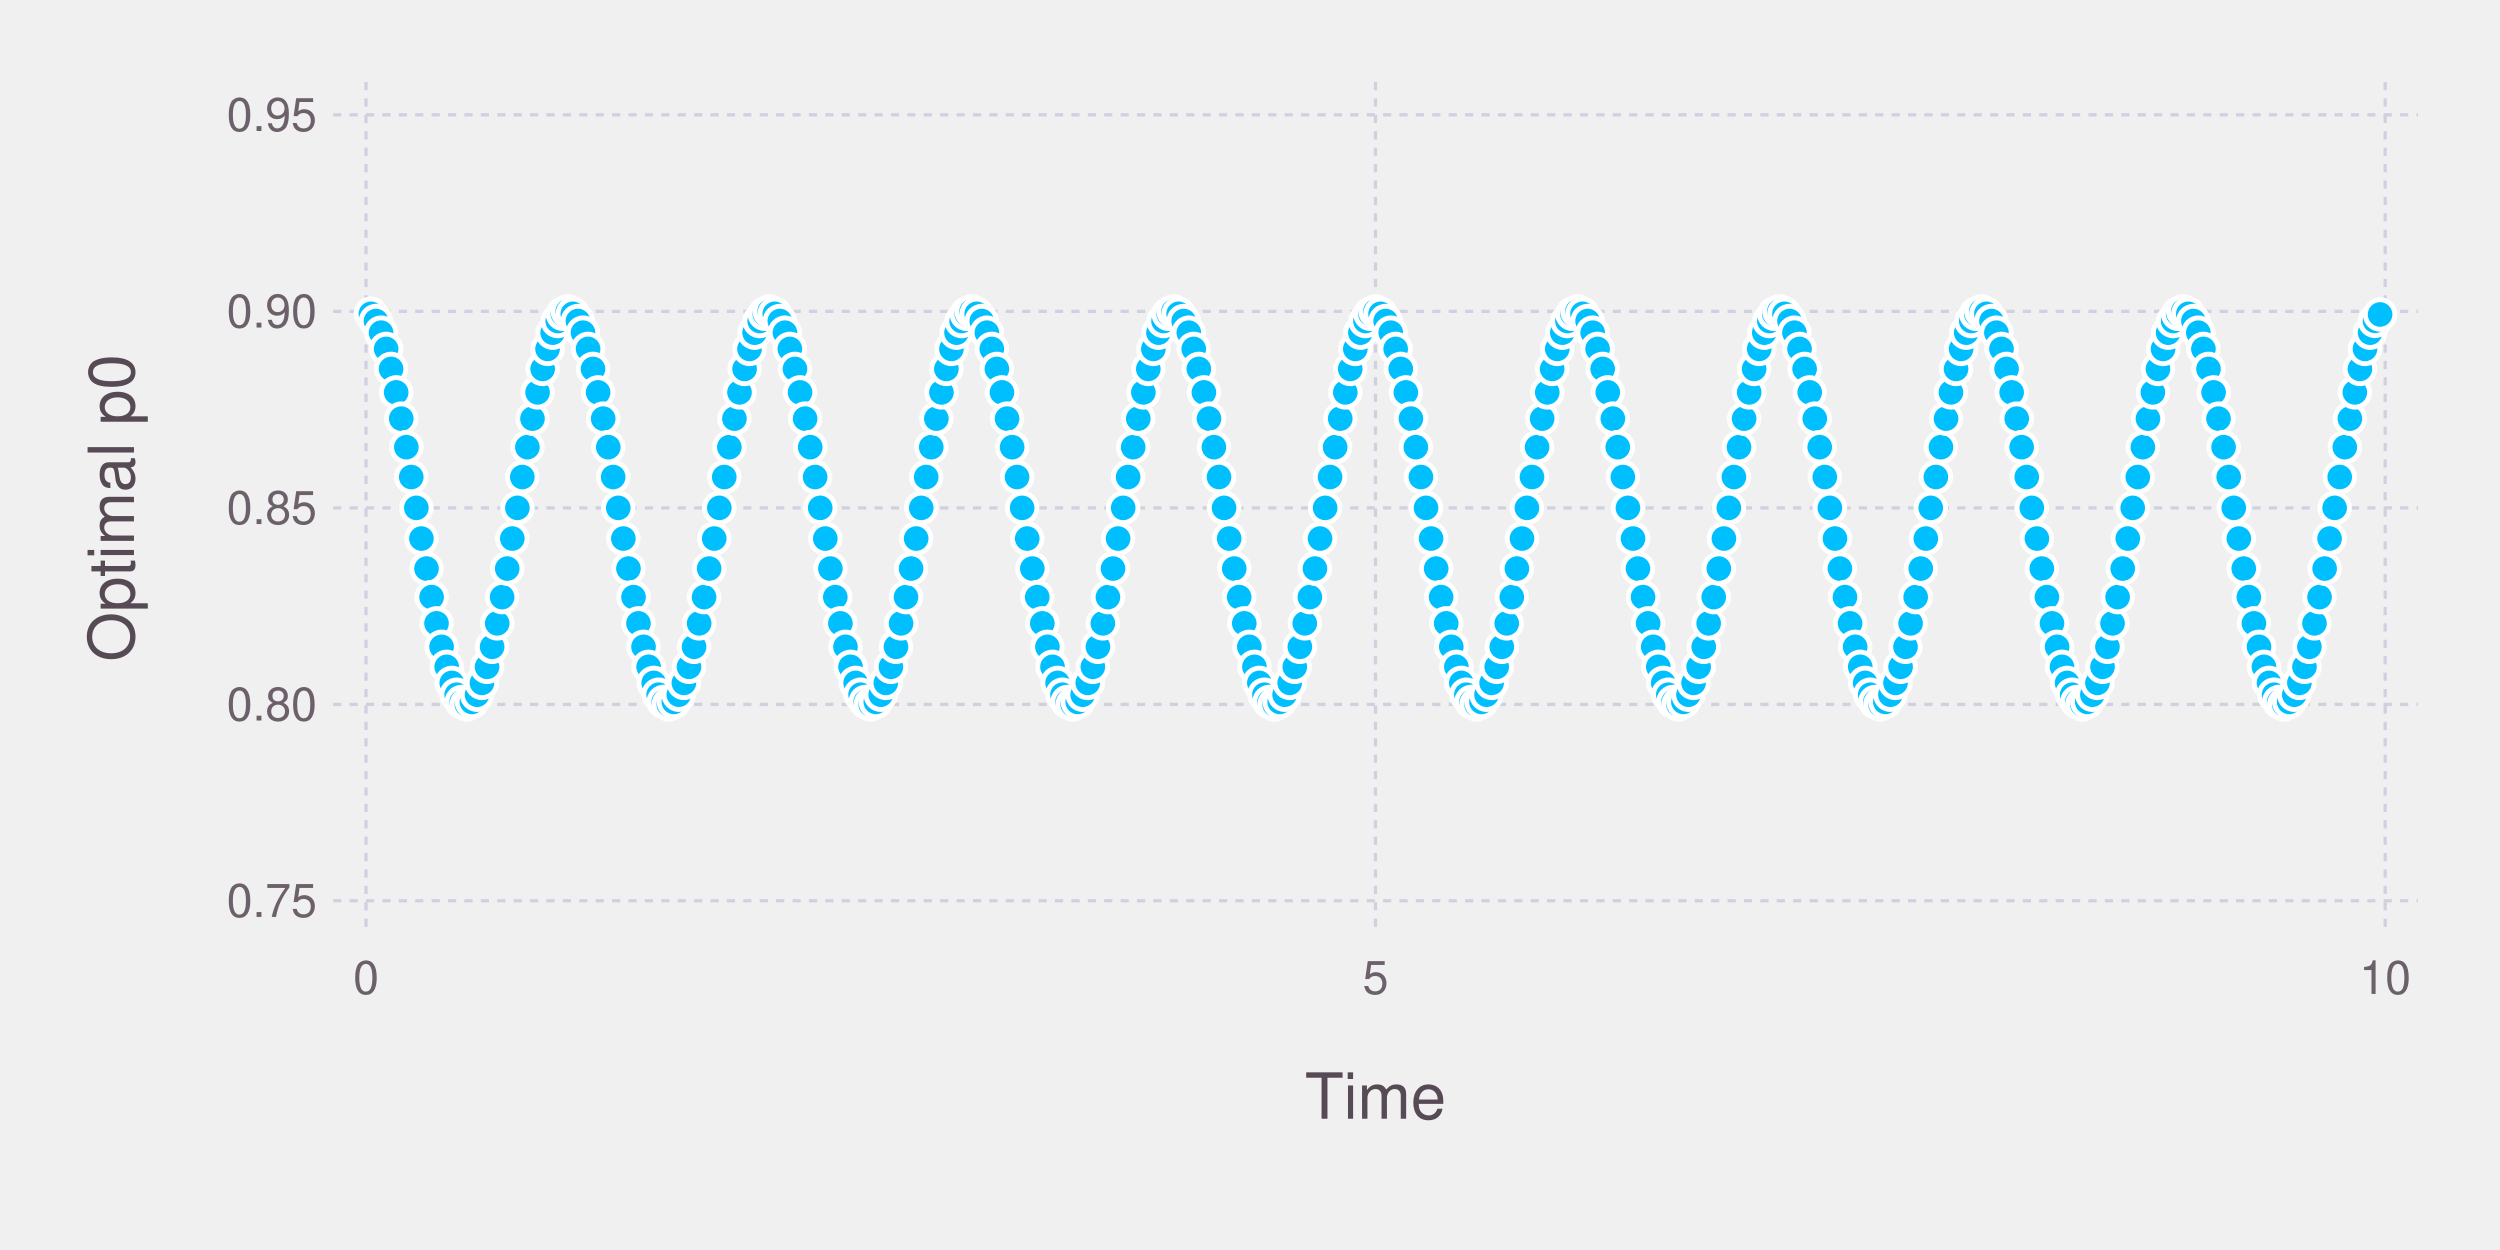
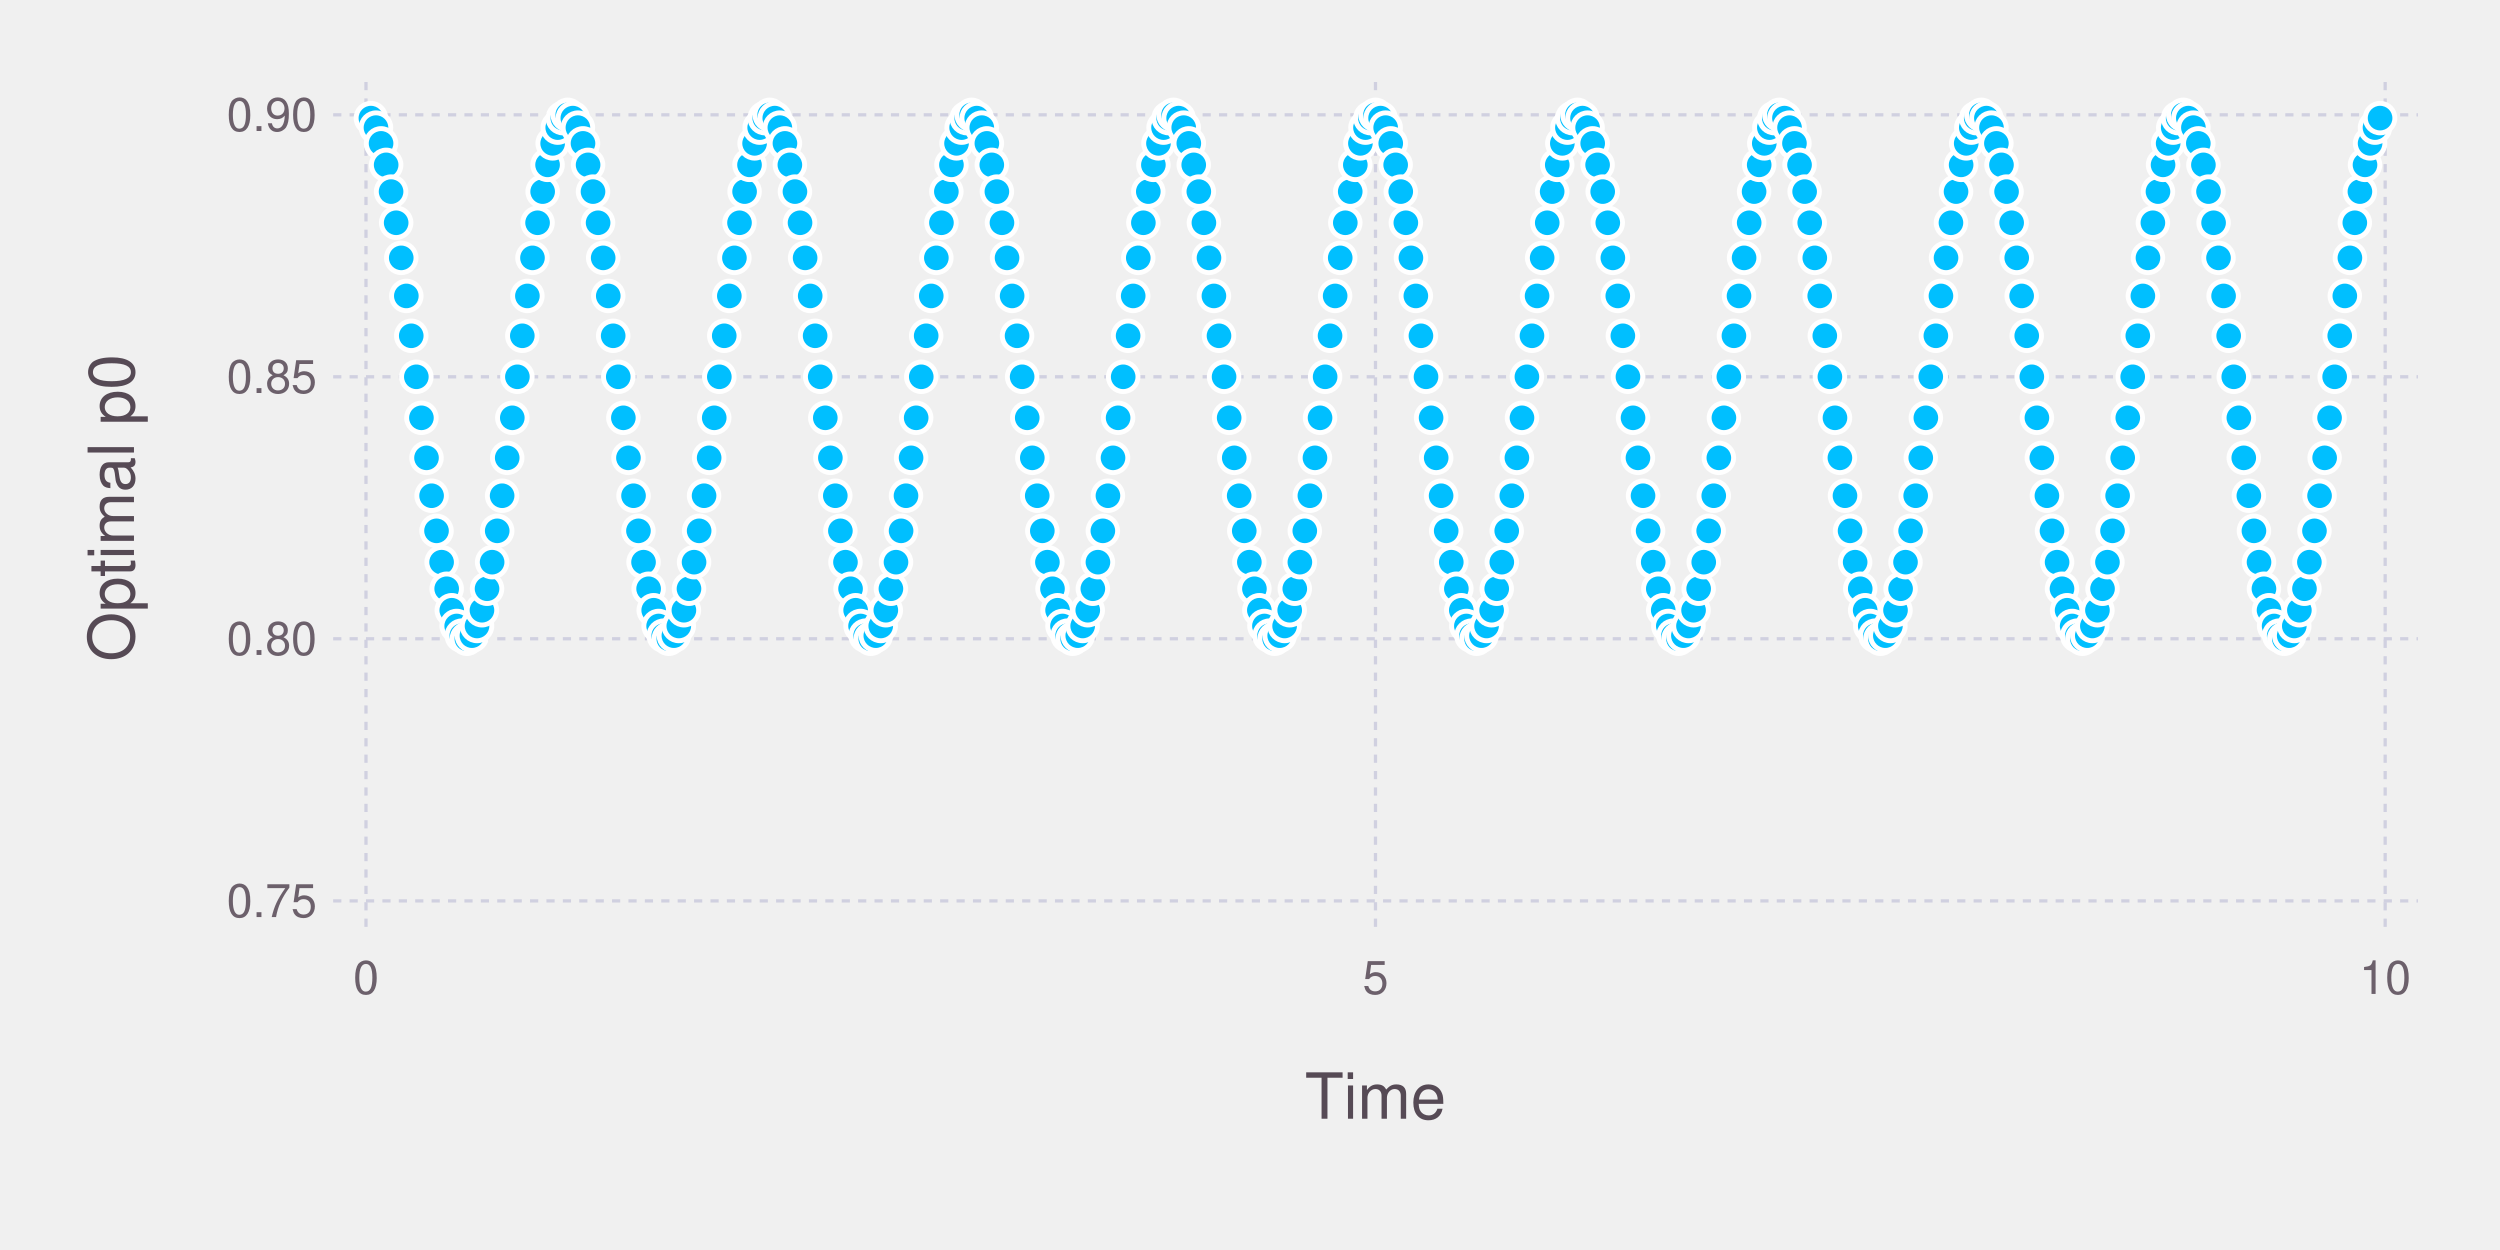
<svg xmlns="http://www.w3.org/2000/svg" version="1.2" width="152.4mm" height="76.2mm" viewBox="0 0 152.4 76.2" stroke="none" fill="#000000" stroke-width="0.3" font-size="3.88">
-   <g class="plotroot xscalable yscalable" id="fig-cbd9918df89c427db402fe709873d765-element-1">
-     <g font-size="3.88" font-family="'PT Sans','Helvetica Neue','Helvetica',sans-serif" fill="#564A55" stroke="none" id="fig-cbd9918df89c427db402fe709873d765-element-2">
+   <g class="plotroot xscalable yscalable" id="fig-edb47e97672e4fb095248782ef2b3beb-element-1">
+     <g font-size="3.88" font-family="'PT Sans','Helvetica Neue','Helvetica',sans-serif" fill="#564A55" stroke="none" id="fig-edb47e97672e4fb095248782ef2b3beb-element-2">
      <text x="83.85" y="68.2" text-anchor="middle">Time</text>
    </g>
-     <g class="guide xlabels" font-size="2.82" font-family="'PT Sans Caption','Helvetica Neue','Helvetica',sans-serif" fill="#6C606B" id="fig-cbd9918df89c427db402fe709873d765-element-3">
+     <g class="guide xlabels" font-size="2.82" font-family="'PT Sans Caption','Helvetica Neue','Helvetica',sans-serif" fill="#6C606B" id="fig-edb47e97672e4fb095248782ef2b3beb-element-3">
      <text x="22.31" y="60.59" text-anchor="middle">0</text>
      <text x="83.85" y="60.59" text-anchor="middle">5</text>
      <text x="145.4" y="60.59" text-anchor="middle">10</text>
    </g>
-     <g clip-path="url(#fig-cbd9918df89c427db402fe709873d765-element-5)" id="fig-cbd9918df89c427db402fe709873d765-element-4">
-       <g pointer-events="visible" opacity="1" fill="none" stroke="none" class="guide background" id="fig-cbd9918df89c427db402fe709873d765-element-6">
+     <g clip-path="url(#fig-edb47e97672e4fb095248782ef2b3beb-element-5)" id="fig-edb47e97672e4fb095248782ef2b3beb-element-4">
+       <g pointer-events="visible" opacity="1" fill="none" stroke="none" class="guide background" id="fig-edb47e97672e4fb095248782ef2b3beb-element-6">
        <rect x="20.31" y="5" width="127.09" height="51.91" />
      </g>
-       <g class="guide ygridlines xfixed" stroke-dasharray="0.5,0.5" stroke-width="0.2" stroke="#D0D0E0" id="fig-cbd9918df89c427db402fe709873d765-element-7">
-         <path fill="none" d="M20.31,54.91 L 147.4 54.91" />
-         <path fill="none" d="M20.31,42.94 L 147.4 42.94" />
-         <path fill="none" d="M20.31,30.96 L 147.4 30.96" />
-         <path fill="none" d="M20.31,18.98 L 147.4 18.98" />
+       <g class="guide ygridlines xfixed" stroke-dasharray="0.5,0.5" stroke-width="0.2" stroke="#D0D0E0" id="fig-edb47e97672e4fb095248782ef2b3beb-element-7">
+         <path fill="none" d="M20.31,54.92 L 147.4 54.92" />
+         <path fill="none" d="M20.31,38.94 L 147.4 38.94" />
+         <path fill="none" d="M20.31,22.97 L 147.4 22.97" />
        <path fill="none" d="M20.31,7 L 147.4 7" />
      </g>
-       <g class="guide xgridlines yfixed" stroke-dasharray="0.5,0.5" stroke-width="0.2" stroke="#D0D0E0" id="fig-cbd9918df89c427db402fe709873d765-element-8">
+       <g class="guide xgridlines yfixed" stroke-dasharray="0.5,0.5" stroke-width="0.2" stroke="#D0D0E0" id="fig-edb47e97672e4fb095248782ef2b3beb-element-8">
        <path fill="none" d="M22.31,5 L 22.31 56.91" />
        <path fill="none" d="M83.85,5 L 83.85 56.91" />
        <path fill="none" d="M145.4,5 L 145.4 56.91" />
      </g>
-       <g class="plotpanel" id="fig-cbd9918df89c427db402fe709873d765-element-9">
-         <g class="geometry" id="fig-cbd9918df89c427db402fe709873d765-element-10">
-           <g class="color_RGB{Float32}(0.0f0,0.74736935f0,1.0f0)" stroke="#FFFFFF" stroke-width="0.3" fill="#00BFFF" id="fig-cbd9918df89c427db402fe709873d765-element-11">
-             <circle cx="22.61" cy="19.13" r="0.9" />
-             <circle cx="22.92" cy="19.57" r="0.9" />
-             <circle cx="23.23" cy="20.28" r="0.9" />
-             <circle cx="23.54" cy="21.27" r="0.9" />
-             <circle cx="23.84" cy="22.49" r="0.9" />
-             <circle cx="24.15" cy="23.92" r="0.9" />
-             <circle cx="24.46" cy="25.52" r="0.9" />
-             <circle cx="24.77" cy="27.26" r="0.9" />
-             <circle cx="25.07" cy="29.08" r="0.9" />
-             <circle cx="25.38" cy="30.96" r="0.9" />
-             <circle cx="25.69" cy="32.83" r="0.9" />
-             <circle cx="26" cy="34.66" r="0.9" />
-             <circle cx="26.31" cy="36.4" r="0.9" />
-             <circle cx="26.61" cy="38" r="0.9" />
-             <circle cx="26.92" cy="39.43" r="0.9" />
-             <circle cx="27.23" cy="40.65" r="0.9" />
-             <circle cx="27.54" cy="41.63" r="0.9" />
-             <circle cx="27.84" cy="42.35" r="0.9" />
-             <circle cx="28.15" cy="42.79" r="0.9" />
-             <circle cx="28.46" cy="42.94" r="0.9" />
-             <circle cx="28.77" cy="42.79" r="0.9" />
-             <circle cx="29.08" cy="42.35" r="0.9" />
-             <circle cx="29.38" cy="41.63" r="0.9" />
-             <circle cx="29.69" cy="40.65" r="0.9" />
-             <circle cx="30" cy="39.43" r="0.9" />
-             <circle cx="30.31" cy="38" r="0.9" />
-             <circle cx="30.61" cy="36.4" r="0.9" />
-             <circle cx="30.92" cy="34.66" r="0.9" />
-             <circle cx="31.23" cy="32.83" r="0.9" />
-             <circle cx="31.54" cy="30.96" r="0.9" />
-             <circle cx="31.84" cy="29.08" r="0.9" />
-             <circle cx="32.15" cy="27.26" r="0.9" />
-             <circle cx="32.46" cy="25.52" r="0.9" />
-             <circle cx="32.77" cy="23.92" r="0.9" />
-             <circle cx="33.08" cy="22.49" r="0.9" />
-             <circle cx="33.38" cy="21.27" r="0.9" />
-             <circle cx="33.69" cy="20.28" r="0.9" />
-             <circle cx="34" cy="19.57" r="0.9" />
-             <circle cx="34.31" cy="19.13" r="0.9" />
-             <circle cx="34.61" cy="18.98" r="0.9" />
-             <circle cx="34.92" cy="19.13" r="0.9" />
-             <circle cx="35.23" cy="19.57" r="0.9" />
-             <circle cx="35.54" cy="20.28" r="0.9" />
-             <circle cx="35.85" cy="21.27" r="0.9" />
-             <circle cx="36.15" cy="22.49" r="0.9" />
-             <circle cx="36.46" cy="23.92" r="0.9" />
-             <circle cx="36.77" cy="25.52" r="0.9" />
-             <circle cx="37.08" cy="27.26" r="0.9" />
-             <circle cx="37.38" cy="29.08" r="0.9" />
-             <circle cx="37.69" cy="30.96" r="0.9" />
-             <circle cx="38" cy="32.83" r="0.9" />
-             <circle cx="38.31" cy="34.66" r="0.9" />
-             <circle cx="38.62" cy="36.4" r="0.9" />
-             <circle cx="38.92" cy="38" r="0.9" />
-             <circle cx="39.23" cy="39.43" r="0.9" />
-             <circle cx="39.54" cy="40.65" r="0.9" />
-             <circle cx="39.85" cy="41.63" r="0.9" />
-             <circle cx="40.15" cy="42.35" r="0.9" />
-             <circle cx="40.46" cy="42.79" r="0.9" />
-             <circle cx="40.77" cy="42.94" r="0.9" />
-             <circle cx="41.08" cy="42.79" r="0.9" />
-             <circle cx="41.38" cy="42.35" r="0.9" />
-             <circle cx="41.69" cy="41.63" r="0.9" />
-             <circle cx="42" cy="40.65" r="0.9" />
-             <circle cx="42.31" cy="39.43" r="0.9" />
-             <circle cx="42.62" cy="38" r="0.9" />
-             <circle cx="42.92" cy="36.4" r="0.9" />
-             <circle cx="43.23" cy="34.66" r="0.9" />
-             <circle cx="43.54" cy="32.83" r="0.9" />
-             <circle cx="43.85" cy="30.96" r="0.9" />
-             <circle cx="44.15" cy="29.08" r="0.9" />
-             <circle cx="44.46" cy="27.26" r="0.9" />
-             <circle cx="44.77" cy="25.52" r="0.9" />
-             <circle cx="45.08" cy="23.92" r="0.9" />
-             <circle cx="45.39" cy="22.49" r="0.9" />
-             <circle cx="45.69" cy="21.27" r="0.9" />
-             <circle cx="46" cy="20.28" r="0.9" />
-             <circle cx="46.31" cy="19.57" r="0.9" />
-             <circle cx="46.62" cy="19.13" r="0.9" />
-             <circle cx="46.92" cy="18.98" r="0.9" />
-             <circle cx="47.23" cy="19.13" r="0.9" />
-             <circle cx="47.54" cy="19.57" r="0.9" />
-             <circle cx="47.85" cy="20.28" r="0.9" />
-             <circle cx="48.15" cy="21.27" r="0.9" />
-             <circle cx="48.46" cy="22.49" r="0.9" />
-             <circle cx="48.77" cy="23.92" r="0.9" />
-             <circle cx="49.08" cy="25.52" r="0.9" />
-             <circle cx="49.39" cy="27.26" r="0.9" />
-             <circle cx="49.69" cy="29.08" r="0.9" />
-             <circle cx="50" cy="30.96" r="0.9" />
-             <circle cx="50.31" cy="32.83" r="0.9" />
-             <circle cx="50.62" cy="34.66" r="0.9" />
-             <circle cx="50.92" cy="36.4" r="0.9" />
-             <circle cx="51.23" cy="38" r="0.9" />
-             <circle cx="51.54" cy="39.43" r="0.9" />
-             <circle cx="51.85" cy="40.65" r="0.9" />
-             <circle cx="52.16" cy="41.63" r="0.9" />
-             <circle cx="52.46" cy="42.35" r="0.9" />
-             <circle cx="52.77" cy="42.79" r="0.9" />
-             <circle cx="53.08" cy="42.94" r="0.9" />
-             <circle cx="53.39" cy="42.79" r="0.9" />
-             <circle cx="53.69" cy="42.35" r="0.9" />
-             <circle cx="54" cy="41.63" r="0.9" />
-             <circle cx="54.31" cy="40.65" r="0.9" />
-             <circle cx="54.62" cy="39.43" r="0.9" />
-             <circle cx="54.93" cy="38" r="0.9" />
-             <circle cx="55.23" cy="36.4" r="0.9" />
-             <circle cx="55.54" cy="34.66" r="0.9" />
-             <circle cx="55.85" cy="32.83" r="0.9" />
-             <circle cx="56.16" cy="30.96" r="0.9" />
-             <circle cx="56.46" cy="29.08" r="0.9" />
-             <circle cx="56.77" cy="27.26" r="0.9" />
-             <circle cx="57.08" cy="25.52" r="0.9" />
-             <circle cx="57.39" cy="23.92" r="0.9" />
-             <circle cx="57.69" cy="22.49" r="0.9" />
-             <circle cx="58" cy="21.27" r="0.9" />
-             <circle cx="58.31" cy="20.28" r="0.9" />
-             <circle cx="58.62" cy="19.57" r="0.9" />
-             <circle cx="58.93" cy="19.13" r="0.9" />
-             <circle cx="59.23" cy="18.98" r="0.9" />
-             <circle cx="59.54" cy="19.13" r="0.9" />
-             <circle cx="59.85" cy="19.57" r="0.9" />
-             <circle cx="60.16" cy="20.28" r="0.9" />
-             <circle cx="60.46" cy="21.27" r="0.9" />
-             <circle cx="60.77" cy="22.49" r="0.9" />
-             <circle cx="61.08" cy="23.92" r="0.9" />
-             <circle cx="61.39" cy="25.52" r="0.9" />
-             <circle cx="61.7" cy="27.26" r="0.9" />
-             <circle cx="62" cy="29.08" r="0.9" />
-             <circle cx="62.31" cy="30.96" r="0.9" />
-             <circle cx="62.62" cy="32.83" r="0.9" />
-             <circle cx="62.93" cy="34.66" r="0.9" />
-             <circle cx="63.23" cy="36.4" r="0.9" />
-             <circle cx="63.54" cy="38" r="0.9" />
-             <circle cx="63.85" cy="39.43" r="0.9" />
-             <circle cx="64.16" cy="40.65" r="0.9" />
-             <circle cx="64.47" cy="41.63" r="0.9" />
-             <circle cx="64.77" cy="42.35" r="0.9" />
-             <circle cx="65.08" cy="42.79" r="0.9" />
-             <circle cx="65.39" cy="42.94" r="0.9" />
-             <circle cx="65.7" cy="42.79" r="0.9" />
-             <circle cx="66" cy="42.35" r="0.9" />
-             <circle cx="66.31" cy="41.63" r="0.9" />
-             <circle cx="66.62" cy="40.65" r="0.9" />
-             <circle cx="66.93" cy="39.43" r="0.9" />
-             <circle cx="67.23" cy="38" r="0.9" />
-             <circle cx="67.54" cy="36.4" r="0.9" />
-             <circle cx="67.85" cy="34.66" r="0.9" />
-             <circle cx="68.16" cy="32.83" r="0.9" />
-             <circle cx="68.47" cy="30.96" r="0.9" />
-             <circle cx="68.77" cy="29.08" r="0.9" />
-             <circle cx="69.08" cy="27.26" r="0.9" />
-             <circle cx="69.39" cy="25.52" r="0.9" />
-             <circle cx="69.7" cy="23.92" r="0.9" />
-             <circle cx="70" cy="22.49" r="0.9" />
-             <circle cx="70.31" cy="21.27" r="0.9" />
-             <circle cx="70.62" cy="20.28" r="0.9" />
-             <circle cx="70.93" cy="19.57" r="0.9" />
-             <circle cx="71.24" cy="19.13" r="0.9" />
-             <circle cx="71.54" cy="18.98" r="0.9" />
-             <circle cx="71.85" cy="19.13" r="0.9" />
-             <circle cx="72.16" cy="19.57" r="0.9" />
-             <circle cx="72.47" cy="20.28" r="0.9" />
-             <circle cx="72.77" cy="21.27" r="0.9" />
-             <circle cx="73.08" cy="22.49" r="0.9" />
-             <circle cx="73.39" cy="23.92" r="0.9" />
-             <circle cx="73.7" cy="25.52" r="0.9" />
-             <circle cx="74" cy="27.26" r="0.9" />
-             <circle cx="74.31" cy="29.08" r="0.9" />
-             <circle cx="74.62" cy="30.96" r="0.9" />
-             <circle cx="74.93" cy="32.83" r="0.9" />
-             <circle cx="75.24" cy="34.66" r="0.9" />
-             <circle cx="75.54" cy="36.4" r="0.9" />
-             <circle cx="75.85" cy="38" r="0.9" />
-             <circle cx="76.16" cy="39.43" r="0.9" />
-             <circle cx="76.47" cy="40.65" r="0.9" />
-             <circle cx="76.77" cy="41.63" r="0.9" />
-             <circle cx="77.08" cy="42.35" r="0.9" />
-             <circle cx="77.39" cy="42.79" r="0.9" />
-             <circle cx="77.7" cy="42.94" r="0.9" />
-             <circle cx="78.01" cy="42.79" r="0.9" />
-             <circle cx="78.31" cy="42.35" r="0.9" />
-             <circle cx="78.62" cy="41.63" r="0.9" />
-             <circle cx="78.93" cy="40.65" r="0.9" />
-             <circle cx="79.24" cy="39.43" r="0.9" />
-             <circle cx="79.54" cy="38" r="0.9" />
-             <circle cx="79.85" cy="36.4" r="0.9" />
-             <circle cx="80.16" cy="34.66" r="0.9" />
-             <circle cx="80.47" cy="32.83" r="0.9" />
-             <circle cx="80.78" cy="30.96" r="0.9" />
-             <circle cx="81.08" cy="29.08" r="0.9" />
-             <circle cx="81.39" cy="27.26" r="0.9" />
-             <circle cx="81.7" cy="25.52" r="0.9" />
-             <circle cx="82.01" cy="23.92" r="0.9" />
-             <circle cx="82.31" cy="22.49" r="0.9" />
-             <circle cx="82.62" cy="21.27" r="0.9" />
-             <circle cx="82.93" cy="20.28" r="0.9" />
-             <circle cx="83.24" cy="19.57" r="0.9" />
-             <circle cx="83.54" cy="19.13" r="0.9" />
-             <circle cx="83.85" cy="18.98" r="0.9" />
-             <circle cx="84.16" cy="19.13" r="0.9" />
-             <circle cx="84.47" cy="19.57" r="0.9" />
-             <circle cx="84.78" cy="20.28" r="0.9" />
-             <circle cx="85.08" cy="21.27" r="0.9" />
-             <circle cx="85.39" cy="22.49" r="0.9" />
-             <circle cx="85.7" cy="23.92" r="0.9" />
-             <circle cx="86.01" cy="25.52" r="0.9" />
-             <circle cx="86.31" cy="27.26" r="0.9" />
-             <circle cx="86.62" cy="29.08" r="0.9" />
-             <circle cx="86.93" cy="30.96" r="0.9" />
-             <circle cx="87.24" cy="32.83" r="0.9" />
-             <circle cx="87.55" cy="34.66" r="0.9" />
-             <circle cx="87.85" cy="36.4" r="0.9" />
-             <circle cx="88.16" cy="38" r="0.9" />
-             <circle cx="88.47" cy="39.43" r="0.9" />
-             <circle cx="88.78" cy="40.65" r="0.9" />
-             <circle cx="89.08" cy="41.63" r="0.9" />
-             <circle cx="89.39" cy="42.35" r="0.9" />
-             <circle cx="89.7" cy="42.79" r="0.9" />
-             <circle cx="90.01" cy="42.94" r="0.9" />
-             <circle cx="90.31" cy="42.79" r="0.9" />
-             <circle cx="90.62" cy="42.35" r="0.9" />
-             <circle cx="90.93" cy="41.63" r="0.9" />
-             <circle cx="91.24" cy="40.65" r="0.9" />
-             <circle cx="91.55" cy="39.43" r="0.9" />
-             <circle cx="91.85" cy="38" r="0.9" />
-             <circle cx="92.16" cy="36.4" r="0.9" />
-             <circle cx="92.47" cy="34.66" r="0.9" />
-             <circle cx="92.78" cy="32.83" r="0.9" />
-             <circle cx="93.08" cy="30.96" r="0.9" />
-             <circle cx="93.39" cy="29.08" r="0.9" />
-             <circle cx="93.7" cy="27.26" r="0.9" />
-             <circle cx="94.01" cy="25.52" r="0.9" />
-             <circle cx="94.32" cy="23.92" r="0.9" />
-             <circle cx="94.62" cy="22.49" r="0.9" />
-             <circle cx="94.93" cy="21.27" r="0.9" />
-             <circle cx="95.24" cy="20.28" r="0.9" />
-             <circle cx="95.55" cy="19.57" r="0.9" />
-             <circle cx="95.85" cy="19.13" r="0.9" />
-             <circle cx="96.16" cy="18.98" r="0.9" />
-             <circle cx="96.47" cy="19.13" r="0.9" />
-             <circle cx="96.78" cy="19.57" r="0.9" />
-             <circle cx="97.09" cy="20.28" r="0.9" />
-             <circle cx="97.39" cy="21.27" r="0.9" />
-             <circle cx="97.7" cy="22.49" r="0.9" />
-             <circle cx="98.01" cy="23.92" r="0.9" />
-             <circle cx="98.32" cy="25.52" r="0.9" />
-             <circle cx="98.62" cy="27.26" r="0.9" />
-             <circle cx="98.93" cy="29.08" r="0.9" />
-             <circle cx="99.24" cy="30.96" r="0.9" />
-             <circle cx="99.55" cy="32.83" r="0.9" />
-             <circle cx="99.85" cy="34.66" r="0.9" />
-             <circle cx="100.16" cy="36.4" r="0.9" />
-             <circle cx="100.47" cy="38" r="0.9" />
-             <circle cx="100.78" cy="39.43" r="0.9" />
-             <circle cx="101.09" cy="40.65" r="0.9" />
-             <circle cx="101.39" cy="41.63" r="0.9" />
-             <circle cx="101.7" cy="42.35" r="0.9" />
-             <circle cx="102.01" cy="42.79" r="0.9" />
-             <circle cx="102.32" cy="42.94" r="0.9" />
-             <circle cx="102.62" cy="42.79" r="0.9" />
-             <circle cx="102.93" cy="42.35" r="0.9" />
-             <circle cx="103.24" cy="41.63" r="0.9" />
-             <circle cx="103.55" cy="40.65" r="0.9" />
-             <circle cx="103.86" cy="39.43" r="0.9" />
-             <circle cx="104.16" cy="38" r="0.9" />
-             <circle cx="104.47" cy="36.4" r="0.9" />
-             <circle cx="104.78" cy="34.66" r="0.9" />
-             <circle cx="105.09" cy="32.83" r="0.9" />
-             <circle cx="105.39" cy="30.96" r="0.9" />
-             <circle cx="105.7" cy="29.08" r="0.9" />
-             <circle cx="106.01" cy="27.26" r="0.9" />
-             <circle cx="106.32" cy="25.52" r="0.9" />
-             <circle cx="106.63" cy="23.92" r="0.9" />
-             <circle cx="106.93" cy="22.49" r="0.9" />
-             <circle cx="107.24" cy="21.27" r="0.9" />
-             <circle cx="107.55" cy="20.28" r="0.9" />
-             <circle cx="107.86" cy="19.57" r="0.9" />
-             <circle cx="108.16" cy="19.13" r="0.9" />
-             <circle cx="108.47" cy="18.98" r="0.9" />
-             <circle cx="108.78" cy="19.13" r="0.9" />
-             <circle cx="109.09" cy="19.57" r="0.9" />
-             <circle cx="109.39" cy="20.28" r="0.9" />
-             <circle cx="109.7" cy="21.27" r="0.9" />
-             <circle cx="110.01" cy="22.49" r="0.9" />
-             <circle cx="110.32" cy="23.92" r="0.9" />
-             <circle cx="110.63" cy="25.52" r="0.9" />
-             <circle cx="110.93" cy="27.26" r="0.9" />
-             <circle cx="111.24" cy="29.08" r="0.9" />
-             <circle cx="111.55" cy="30.96" r="0.9" />
-             <circle cx="111.86" cy="32.83" r="0.9" />
-             <circle cx="112.16" cy="34.66" r="0.9" />
-             <circle cx="112.47" cy="36.4" r="0.9" />
-             <circle cx="112.78" cy="38" r="0.9" />
-             <circle cx="113.09" cy="39.43" r="0.9" />
-             <circle cx="113.4" cy="40.65" r="0.9" />
-             <circle cx="113.7" cy="41.63" r="0.9" />
-             <circle cx="114.01" cy="42.35" r="0.9" />
-             <circle cx="114.32" cy="42.79" r="0.9" />
-             <circle cx="114.63" cy="42.94" r="0.9" />
-             <circle cx="114.93" cy="42.79" r="0.9" />
-             <circle cx="115.24" cy="42.35" r="0.9" />
-             <circle cx="115.55" cy="41.63" r="0.9" />
-             <circle cx="115.86" cy="40.65" r="0.9" />
-             <circle cx="116.16" cy="39.43" r="0.9" />
-             <circle cx="116.47" cy="38" r="0.9" />
-             <circle cx="116.78" cy="36.4" r="0.9" />
-             <circle cx="117.09" cy="34.66" r="0.9" />
-             <circle cx="117.4" cy="32.83" r="0.9" />
-             <circle cx="117.7" cy="30.96" r="0.9" />
-             <circle cx="118.01" cy="29.08" r="0.9" />
-             <circle cx="118.32" cy="27.26" r="0.9" />
-             <circle cx="118.63" cy="25.52" r="0.9" />
-             <circle cx="118.93" cy="23.92" r="0.9" />
-             <circle cx="119.24" cy="22.49" r="0.9" />
-             <circle cx="119.55" cy="21.27" r="0.9" />
-             <circle cx="119.86" cy="20.28" r="0.9" />
-             <circle cx="120.17" cy="19.57" r="0.9" />
-             <circle cx="120.47" cy="19.13" r="0.9" />
-             <circle cx="120.78" cy="18.98" r="0.9" />
-             <circle cx="121.09" cy="19.13" r="0.9" />
-             <circle cx="121.4" cy="19.57" r="0.9" />
-             <circle cx="121.7" cy="20.28" r="0.9" />
-             <circle cx="122.01" cy="21.27" r="0.9" />
-             <circle cx="122.32" cy="22.49" r="0.9" />
-             <circle cx="122.63" cy="23.92" r="0.9" />
-             <circle cx="122.94" cy="25.52" r="0.9" />
-             <circle cx="123.24" cy="27.26" r="0.9" />
-             <circle cx="123.55" cy="29.08" r="0.9" />
-             <circle cx="123.86" cy="30.96" r="0.9" />
-             <circle cx="124.17" cy="32.83" r="0.9" />
-             <circle cx="124.47" cy="34.66" r="0.9" />
-             <circle cx="124.78" cy="36.4" r="0.9" />
-             <circle cx="125.09" cy="38" r="0.9" />
-             <circle cx="125.4" cy="39.43" r="0.9" />
-             <circle cx="125.7" cy="40.65" r="0.9" />
-             <circle cx="126.01" cy="41.63" r="0.9" />
-             <circle cx="126.32" cy="42.35" r="0.9" />
-             <circle cx="126.63" cy="42.79" r="0.9" />
-             <circle cx="126.94" cy="42.94" r="0.9" />
-             <circle cx="127.24" cy="42.79" r="0.9" />
-             <circle cx="127.55" cy="42.35" r="0.9" />
-             <circle cx="127.86" cy="41.63" r="0.9" />
-             <circle cx="128.17" cy="40.65" r="0.9" />
-             <circle cx="128.47" cy="39.43" r="0.9" />
-             <circle cx="128.78" cy="38" r="0.9" />
-             <circle cx="129.09" cy="36.4" r="0.9" />
-             <circle cx="129.4" cy="34.66" r="0.9" />
-             <circle cx="129.71" cy="32.83" r="0.9" />
-             <circle cx="130.01" cy="30.96" r="0.9" />
-             <circle cx="130.32" cy="29.08" r="0.9" />
-             <circle cx="130.63" cy="27.26" r="0.9" />
-             <circle cx="130.94" cy="25.52" r="0.9" />
-             <circle cx="131.24" cy="23.92" r="0.9" />
-             <circle cx="131.55" cy="22.49" r="0.9" />
-             <circle cx="131.86" cy="21.27" r="0.9" />
-             <circle cx="132.17" cy="20.28" r="0.9" />
-             <circle cx="132.48" cy="19.57" r="0.9" />
-             <circle cx="132.78" cy="19.13" r="0.9" />
-             <circle cx="133.09" cy="18.98" r="0.9" />
-             <circle cx="133.4" cy="19.13" r="0.9" />
-             <circle cx="133.71" cy="19.57" r="0.9" />
-             <circle cx="134.01" cy="20.28" r="0.9" />
-             <circle cx="134.32" cy="21.27" r="0.9" />
-             <circle cx="134.63" cy="22.49" r="0.9" />
-             <circle cx="134.94" cy="23.92" r="0.9" />
-             <circle cx="135.24" cy="25.52" r="0.9" />
-             <circle cx="135.55" cy="27.26" r="0.9" />
-             <circle cx="135.86" cy="29.08" r="0.9" />
-             <circle cx="136.17" cy="30.96" r="0.9" />
-             <circle cx="136.48" cy="32.83" r="0.9" />
-             <circle cx="136.78" cy="34.66" r="0.9" />
-             <circle cx="137.09" cy="36.4" r="0.9" />
-             <circle cx="137.4" cy="38" r="0.9" />
-             <circle cx="137.71" cy="39.43" r="0.9" />
-             <circle cx="138.01" cy="40.65" r="0.9" />
-             <circle cx="138.32" cy="41.63" r="0.9" />
-             <circle cx="138.63" cy="42.35" r="0.9" />
-             <circle cx="138.94" cy="42.79" r="0.9" />
-             <circle cx="139.25" cy="42.94" r="0.9" />
-             <circle cx="139.55" cy="42.79" r="0.9" />
-             <circle cx="139.86" cy="42.35" r="0.9" />
-             <circle cx="140.17" cy="41.63" r="0.9" />
-             <circle cx="140.48" cy="40.65" r="0.9" />
-             <circle cx="140.78" cy="39.43" r="0.9" />
-             <circle cx="141.09" cy="38" r="0.9" />
-             <circle cx="141.4" cy="36.4" r="0.9" />
-             <circle cx="141.71" cy="34.66" r="0.9" />
-             <circle cx="142.01" cy="32.83" r="0.9" />
-             <circle cx="142.32" cy="30.96" r="0.9" />
-             <circle cx="142.63" cy="29.08" r="0.9" />
-             <circle cx="142.94" cy="27.26" r="0.9" />
-             <circle cx="143.25" cy="25.52" r="0.9" />
-             <circle cx="143.55" cy="23.92" r="0.9" />
-             <circle cx="143.86" cy="22.49" r="0.9" />
-             <circle cx="144.17" cy="21.27" r="0.9" />
-             <circle cx="144.48" cy="20.28" r="0.9" />
-             <circle cx="144.78" cy="19.56" r="0.9" />
-             <circle cx="145.09" cy="19.17" r="0.9" />
+       <g class="plotpanel" id="fig-edb47e97672e4fb095248782ef2b3beb-element-9">
+         <g class="geometry" id="fig-edb47e97672e4fb095248782ef2b3beb-element-10">
+           <g class="color_RGB{Float32}(0.0f0,0.74736935f0,1.0f0)" stroke="#FFFFFF" stroke-width="0.3" fill="#00BFFF" id="fig-edb47e97672e4fb095248782ef2b3beb-element-11">
+             <circle cx="22.61" cy="7.2" r="0.9" />
+             <circle cx="22.92" cy="7.78" r="0.9" />
+             <circle cx="23.23" cy="8.74" r="0.9" />
+             <circle cx="23.54" cy="10.05" r="0.9" />
+             <circle cx="23.84" cy="11.68" r="0.9" />
+             <circle cx="24.15" cy="13.58" r="0.9" />
+             <circle cx="24.46" cy="15.72" r="0.9" />
+             <circle cx="24.77" cy="18.04" r="0.9" />
+             <circle cx="25.07" cy="20.47" r="0.9" />
+             <circle cx="25.38" cy="22.97" r="0.9" />
+             <circle cx="25.69" cy="25.47" r="0.9" />
+             <circle cx="26" cy="27.91" r="0.9" />
+             <circle cx="26.31" cy="30.22" r="0.9" />
+             <circle cx="26.61" cy="32.36" r="0.9" />
+             <circle cx="26.92" cy="34.27" r="0.9" />
+             <circle cx="27.23" cy="35.89" r="0.9" />
+             <circle cx="27.54" cy="37.2" r="0.9" />
+             <circle cx="27.84" cy="38.16" r="0.9" />
+             <circle cx="28.15" cy="38.75" r="0.9" />
+             <circle cx="28.46" cy="38.94" r="0.9" />
+             <circle cx="28.77" cy="38.75" r="0.9" />
+             <circle cx="29.08" cy="38.16" r="0.9" />
+             <circle cx="29.38" cy="37.2" r="0.9" />
+             <circle cx="29.69" cy="35.89" r="0.9" />
+             <circle cx="30" cy="34.27" r="0.9" />
+             <circle cx="30.31" cy="32.36" r="0.9" />
+             <circle cx="30.61" cy="30.22" r="0.9" />
+             <circle cx="30.92" cy="27.91" r="0.9" />
+             <circle cx="31.23" cy="25.47" r="0.9" />
+             <circle cx="31.54" cy="22.97" r="0.9" />
+             <circle cx="31.84" cy="20.47" r="0.9" />
+             <circle cx="32.15" cy="18.04" r="0.9" />
+             <circle cx="32.46" cy="15.72" r="0.9" />
+             <circle cx="32.77" cy="13.58" r="0.9" />
+             <circle cx="33.08" cy="11.68" r="0.9" />
+             <circle cx="33.38" cy="10.05" r="0.9" />
+             <circle cx="33.69" cy="8.74" r="0.9" />
+             <circle cx="34" cy="7.78" r="0.9" />
+             <circle cx="34.31" cy="7.2" r="0.9" />
+             <circle cx="34.61" cy="7" r="0.9" />
+             <circle cx="34.92" cy="7.2" r="0.9" />
+             <circle cx="35.23" cy="7.78" r="0.9" />
+             <circle cx="35.54" cy="8.74" r="0.9" />
+             <circle cx="35.85" cy="10.05" r="0.9" />
+             <circle cx="36.15" cy="11.68" r="0.9" />
+             <circle cx="36.46" cy="13.58" r="0.9" />
+             <circle cx="36.77" cy="15.72" r="0.9" />
+             <circle cx="37.08" cy="18.04" r="0.9" />
+             <circle cx="37.38" cy="20.47" r="0.9" />
+             <circle cx="37.69" cy="22.97" r="0.9" />
+             <circle cx="38" cy="25.47" r="0.9" />
+             <circle cx="38.31" cy="27.91" r="0.9" />
+             <circle cx="38.62" cy="30.22" r="0.9" />
+             <circle cx="38.92" cy="32.36" r="0.9" />
+             <circle cx="39.23" cy="34.27" r="0.9" />
+             <circle cx="39.54" cy="35.89" r="0.9" />
+             <circle cx="39.85" cy="37.2" r="0.9" />
+             <circle cx="40.15" cy="38.16" r="0.9" />
+             <circle cx="40.46" cy="38.75" r="0.9" />
+             <circle cx="40.77" cy="38.94" r="0.9" />
+             <circle cx="41.08" cy="38.75" r="0.9" />
+             <circle cx="41.38" cy="38.16" r="0.9" />
+             <circle cx="41.69" cy="37.2" r="0.9" />
+             <circle cx="42" cy="35.89" r="0.9" />
+             <circle cx="42.31" cy="34.27" r="0.9" />
+             <circle cx="42.62" cy="32.36" r="0.9" />
+             <circle cx="42.92" cy="30.22" r="0.9" />
+             <circle cx="43.23" cy="27.91" r="0.9" />
+             <circle cx="43.54" cy="25.47" r="0.9" />
+             <circle cx="43.85" cy="22.97" r="0.9" />
+             <circle cx="44.15" cy="20.47" r="0.9" />
+             <circle cx="44.46" cy="18.04" r="0.9" />
+             <circle cx="44.77" cy="15.72" r="0.9" />
+             <circle cx="45.08" cy="13.58" r="0.9" />
+             <circle cx="45.39" cy="11.68" r="0.9" />
+             <circle cx="45.69" cy="10.05" r="0.9" />
+             <circle cx="46" cy="8.74" r="0.9" />
+             <circle cx="46.31" cy="7.78" r="0.9" />
+             <circle cx="46.62" cy="7.2" r="0.9" />
+             <circle cx="46.92" cy="7" r="0.9" />
+             <circle cx="47.23" cy="7.2" r="0.9" />
+             <circle cx="47.54" cy="7.78" r="0.9" />
+             <circle cx="47.85" cy="8.74" r="0.9" />
+             <circle cx="48.15" cy="10.05" r="0.9" />
+             <circle cx="48.46" cy="11.68" r="0.9" />
+             <circle cx="48.77" cy="13.58" r="0.9" />
+             <circle cx="49.08" cy="15.72" r="0.9" />
+             <circle cx="49.39" cy="18.04" r="0.9" />
+             <circle cx="49.69" cy="20.47" r="0.9" />
+             <circle cx="50" cy="22.97" r="0.9" />
+             <circle cx="50.31" cy="25.47" r="0.9" />
+             <circle cx="50.62" cy="27.91" r="0.9" />
+             <circle cx="50.92" cy="30.22" r="0.9" />
+             <circle cx="51.23" cy="32.36" r="0.9" />
+             <circle cx="51.54" cy="34.27" r="0.9" />
+             <circle cx="51.85" cy="35.89" r="0.9" />
+             <circle cx="52.16" cy="37.2" r="0.9" />
+             <circle cx="52.46" cy="38.16" r="0.9" />
+             <circle cx="52.77" cy="38.75" r="0.9" />
+             <circle cx="53.08" cy="38.94" r="0.9" />
+             <circle cx="53.39" cy="38.75" r="0.9" />
+             <circle cx="53.69" cy="38.16" r="0.9" />
+             <circle cx="54" cy="37.2" r="0.9" />
+             <circle cx="54.31" cy="35.89" r="0.9" />
+             <circle cx="54.62" cy="34.27" r="0.9" />
+             <circle cx="54.93" cy="32.36" r="0.9" />
+             <circle cx="55.23" cy="30.22" r="0.9" />
+             <circle cx="55.54" cy="27.91" r="0.9" />
+             <circle cx="55.85" cy="25.47" r="0.9" />
+             <circle cx="56.16" cy="22.97" r="0.9" />
+             <circle cx="56.46" cy="20.47" r="0.9" />
+             <circle cx="56.77" cy="18.04" r="0.9" />
+             <circle cx="57.08" cy="15.72" r="0.9" />
+             <circle cx="57.39" cy="13.58" r="0.9" />
+             <circle cx="57.69" cy="11.68" r="0.9" />
+             <circle cx="58" cy="10.05" r="0.9" />
+             <circle cx="58.31" cy="8.74" r="0.9" />
+             <circle cx="58.62" cy="7.78" r="0.9" />
+             <circle cx="58.93" cy="7.2" r="0.9" />
+             <circle cx="59.23" cy="7" r="0.9" />
+             <circle cx="59.54" cy="7.2" r="0.9" />
+             <circle cx="59.85" cy="7.78" r="0.9" />
+             <circle cx="60.16" cy="8.74" r="0.9" />
+             <circle cx="60.46" cy="10.05" r="0.9" />
+             <circle cx="60.77" cy="11.68" r="0.9" />
+             <circle cx="61.08" cy="13.58" r="0.9" />
+             <circle cx="61.39" cy="15.72" r="0.9" />
+             <circle cx="61.7" cy="18.04" r="0.9" />
+             <circle cx="62" cy="20.47" r="0.9" />
+             <circle cx="62.31" cy="22.97" r="0.9" />
+             <circle cx="62.62" cy="25.47" r="0.9" />
+             <circle cx="62.93" cy="27.91" r="0.9" />
+             <circle cx="63.23" cy="30.22" r="0.9" />
+             <circle cx="63.54" cy="32.36" r="0.9" />
+             <circle cx="63.85" cy="34.27" r="0.9" />
+             <circle cx="64.16" cy="35.89" r="0.9" />
+             <circle cx="64.47" cy="37.2" r="0.9" />
+             <circle cx="64.77" cy="38.16" r="0.9" />
+             <circle cx="65.08" cy="38.75" r="0.9" />
+             <circle cx="65.39" cy="38.94" r="0.9" />
+             <circle cx="65.7" cy="38.75" r="0.9" />
+             <circle cx="66" cy="38.16" r="0.9" />
+             <circle cx="66.31" cy="37.2" r="0.9" />
+             <circle cx="66.62" cy="35.89" r="0.9" />
+             <circle cx="66.93" cy="34.27" r="0.9" />
+             <circle cx="67.23" cy="32.36" r="0.9" />
+             <circle cx="67.54" cy="30.22" r="0.9" />
+             <circle cx="67.85" cy="27.91" r="0.9" />
+             <circle cx="68.16" cy="25.47" r="0.9" />
+             <circle cx="68.47" cy="22.97" r="0.9" />
+             <circle cx="68.77" cy="20.47" r="0.9" />
+             <circle cx="69.08" cy="18.04" r="0.9" />
+             <circle cx="69.39" cy="15.72" r="0.9" />
+             <circle cx="69.7" cy="13.58" r="0.9" />
+             <circle cx="70" cy="11.68" r="0.9" />
+             <circle cx="70.31" cy="10.05" r="0.9" />
+             <circle cx="70.62" cy="8.74" r="0.9" />
+             <circle cx="70.93" cy="7.78" r="0.9" />
+             <circle cx="71.24" cy="7.2" r="0.9" />
+             <circle cx="71.54" cy="7" r="0.9" />
+             <circle cx="71.85" cy="7.2" r="0.9" />
+             <circle cx="72.16" cy="7.78" r="0.9" />
+             <circle cx="72.47" cy="8.74" r="0.9" />
+             <circle cx="72.77" cy="10.05" r="0.9" />
+             <circle cx="73.08" cy="11.68" r="0.9" />
+             <circle cx="73.39" cy="13.58" r="0.9" />
+             <circle cx="73.7" cy="15.72" r="0.9" />
+             <circle cx="74" cy="18.04" r="0.9" />
+             <circle cx="74.31" cy="20.47" r="0.9" />
+             <circle cx="74.62" cy="22.97" r="0.9" />
+             <circle cx="74.93" cy="25.47" r="0.9" />
+             <circle cx="75.24" cy="27.91" r="0.9" />
+             <circle cx="75.54" cy="30.22" r="0.9" />
+             <circle cx="75.85" cy="32.36" r="0.9" />
+             <circle cx="76.16" cy="34.27" r="0.9" />
+             <circle cx="76.47" cy="35.89" r="0.9" />
+             <circle cx="76.77" cy="37.2" r="0.9" />
+             <circle cx="77.08" cy="38.16" r="0.9" />
+             <circle cx="77.39" cy="38.75" r="0.9" />
+             <circle cx="77.7" cy="38.94" r="0.9" />
+             <circle cx="78.01" cy="38.75" r="0.9" />
+             <circle cx="78.31" cy="38.16" r="0.9" />
+             <circle cx="78.62" cy="37.2" r="0.9" />
+             <circle cx="78.93" cy="35.89" r="0.9" />
+             <circle cx="79.24" cy="34.27" r="0.9" />
+             <circle cx="79.54" cy="32.36" r="0.9" />
+             <circle cx="79.85" cy="30.22" r="0.9" />
+             <circle cx="80.16" cy="27.91" r="0.9" />
+             <circle cx="80.47" cy="25.47" r="0.9" />
+             <circle cx="80.78" cy="22.97" r="0.9" />
+             <circle cx="81.08" cy="20.47" r="0.9" />
+             <circle cx="81.39" cy="18.04" r="0.9" />
+             <circle cx="81.7" cy="15.72" r="0.9" />
+             <circle cx="82.01" cy="13.58" r="0.9" />
+             <circle cx="82.31" cy="11.68" r="0.9" />
+             <circle cx="82.62" cy="10.05" r="0.9" />
+             <circle cx="82.93" cy="8.74" r="0.9" />
+             <circle cx="83.24" cy="7.78" r="0.9" />
+             <circle cx="83.54" cy="7.2" r="0.9" />
+             <circle cx="83.85" cy="7" r="0.9" />
+             <circle cx="84.16" cy="7.2" r="0.9" />
+             <circle cx="84.47" cy="7.78" r="0.9" />
+             <circle cx="84.78" cy="8.74" r="0.9" />
+             <circle cx="85.08" cy="10.05" r="0.9" />
+             <circle cx="85.39" cy="11.68" r="0.9" />
+             <circle cx="85.7" cy="13.58" r="0.9" />
+             <circle cx="86.01" cy="15.72" r="0.9" />
+             <circle cx="86.31" cy="18.04" r="0.9" />
+             <circle cx="86.62" cy="20.47" r="0.9" />
+             <circle cx="86.93" cy="22.97" r="0.9" />
+             <circle cx="87.24" cy="25.47" r="0.9" />
+             <circle cx="87.55" cy="27.91" r="0.9" />
+             <circle cx="87.85" cy="30.22" r="0.9" />
+             <circle cx="88.16" cy="32.36" r="0.9" />
+             <circle cx="88.47" cy="34.27" r="0.9" />
+             <circle cx="88.78" cy="35.89" r="0.9" />
+             <circle cx="89.08" cy="37.2" r="0.9" />
+             <circle cx="89.39" cy="38.16" r="0.9" />
+             <circle cx="89.7" cy="38.75" r="0.9" />
+             <circle cx="90.01" cy="38.94" r="0.9" />
+             <circle cx="90.31" cy="38.75" r="0.9" />
+             <circle cx="90.62" cy="38.16" r="0.9" />
+             <circle cx="90.93" cy="37.2" r="0.9" />
+             <circle cx="91.24" cy="35.89" r="0.9" />
+             <circle cx="91.55" cy="34.27" r="0.9" />
+             <circle cx="91.85" cy="32.36" r="0.9" />
+             <circle cx="92.16" cy="30.22" r="0.9" />
+             <circle cx="92.47" cy="27.91" r="0.9" />
+             <circle cx="92.78" cy="25.47" r="0.9" />
+             <circle cx="93.08" cy="22.97" r="0.9" />
+             <circle cx="93.39" cy="20.47" r="0.9" />
+             <circle cx="93.7" cy="18.04" r="0.9" />
+             <circle cx="94.01" cy="15.72" r="0.9" />
+             <circle cx="94.32" cy="13.58" r="0.9" />
+             <circle cx="94.62" cy="11.68" r="0.9" />
+             <circle cx="94.93" cy="10.05" r="0.9" />
+             <circle cx="95.24" cy="8.74" r="0.9" />
+             <circle cx="95.55" cy="7.78" r="0.9" />
+             <circle cx="95.85" cy="7.2" r="0.9" />
+             <circle cx="96.16" cy="7" r="0.9" />
+             <circle cx="96.47" cy="7.2" r="0.9" />
+             <circle cx="96.78" cy="7.78" r="0.9" />
+             <circle cx="97.09" cy="8.74" r="0.9" />
+             <circle cx="97.39" cy="10.05" r="0.9" />
+             <circle cx="97.7" cy="11.68" r="0.9" />
+             <circle cx="98.01" cy="13.58" r="0.9" />
+             <circle cx="98.32" cy="15.72" r="0.9" />
+             <circle cx="98.62" cy="18.04" r="0.9" />
+             <circle cx="98.93" cy="20.47" r="0.9" />
+             <circle cx="99.24" cy="22.97" r="0.9" />
+             <circle cx="99.55" cy="25.47" r="0.9" />
+             <circle cx="99.85" cy="27.91" r="0.9" />
+             <circle cx="100.16" cy="30.22" r="0.9" />
+             <circle cx="100.47" cy="32.36" r="0.9" />
+             <circle cx="100.78" cy="34.27" r="0.9" />
+             <circle cx="101.09" cy="35.89" r="0.9" />
+             <circle cx="101.39" cy="37.2" r="0.9" />
+             <circle cx="101.7" cy="38.16" r="0.9" />
+             <circle cx="102.01" cy="38.75" r="0.9" />
+             <circle cx="102.32" cy="38.94" r="0.9" />
+             <circle cx="102.62" cy="38.75" r="0.9" />
+             <circle cx="102.93" cy="38.16" r="0.9" />
+             <circle cx="103.24" cy="37.2" r="0.9" />
+             <circle cx="103.55" cy="35.89" r="0.9" />
+             <circle cx="103.86" cy="34.27" r="0.9" />
+             <circle cx="104.16" cy="32.36" r="0.9" />
+             <circle cx="104.47" cy="30.22" r="0.9" />
+             <circle cx="104.78" cy="27.91" r="0.9" />
+             <circle cx="105.09" cy="25.47" r="0.9" />
+             <circle cx="105.39" cy="22.97" r="0.9" />
+             <circle cx="105.7" cy="20.47" r="0.9" />
+             <circle cx="106.01" cy="18.04" r="0.9" />
+             <circle cx="106.32" cy="15.72" r="0.9" />
+             <circle cx="106.63" cy="13.58" r="0.9" />
+             <circle cx="106.93" cy="11.68" r="0.9" />
+             <circle cx="107.24" cy="10.05" r="0.9" />
+             <circle cx="107.55" cy="8.74" r="0.9" />
+             <circle cx="107.86" cy="7.78" r="0.9" />
+             <circle cx="108.16" cy="7.2" r="0.9" />
+             <circle cx="108.47" cy="7" r="0.9" />
+             <circle cx="108.78" cy="7.2" r="0.9" />
+             <circle cx="109.09" cy="7.78" r="0.9" />
+             <circle cx="109.39" cy="8.74" r="0.9" />
+             <circle cx="109.7" cy="10.05" r="0.9" />
+             <circle cx="110.01" cy="11.68" r="0.9" />
+             <circle cx="110.32" cy="13.58" r="0.9" />
+             <circle cx="110.63" cy="15.72" r="0.9" />
+             <circle cx="110.93" cy="18.04" r="0.9" />
+             <circle cx="111.24" cy="20.47" r="0.9" />
+             <circle cx="111.55" cy="22.97" r="0.9" />
+             <circle cx="111.86" cy="25.47" r="0.9" />
+             <circle cx="112.16" cy="27.91" r="0.9" />
+             <circle cx="112.47" cy="30.22" r="0.9" />
+             <circle cx="112.78" cy="32.36" r="0.9" />
+             <circle cx="113.09" cy="34.27" r="0.9" />
+             <circle cx="113.4" cy="35.89" r="0.9" />
+             <circle cx="113.7" cy="37.2" r="0.9" />
+             <circle cx="114.01" cy="38.16" r="0.9" />
+             <circle cx="114.32" cy="38.75" r="0.9" />
+             <circle cx="114.63" cy="38.94" r="0.9" />
+             <circle cx="114.93" cy="38.75" r="0.9" />
+             <circle cx="115.24" cy="38.16" r="0.9" />
+             <circle cx="115.55" cy="37.2" r="0.9" />
+             <circle cx="115.86" cy="35.89" r="0.9" />
+             <circle cx="116.16" cy="34.27" r="0.9" />
+             <circle cx="116.47" cy="32.36" r="0.9" />
+             <circle cx="116.78" cy="30.22" r="0.9" />
+             <circle cx="117.09" cy="27.91" r="0.9" />
+             <circle cx="117.4" cy="25.47" r="0.9" />
+             <circle cx="117.7" cy="22.97" r="0.9" />
+             <circle cx="118.01" cy="20.47" r="0.9" />
+             <circle cx="118.32" cy="18.04" r="0.9" />
+             <circle cx="118.63" cy="15.72" r="0.9" />
+             <circle cx="118.93" cy="13.58" r="0.9" />
+             <circle cx="119.24" cy="11.68" r="0.9" />
+             <circle cx="119.55" cy="10.05" r="0.9" />
+             <circle cx="119.86" cy="8.74" r="0.9" />
+             <circle cx="120.17" cy="7.78" r="0.9" />
+             <circle cx="120.47" cy="7.2" r="0.9" />
+             <circle cx="120.78" cy="7" r="0.9" />
+             <circle cx="121.09" cy="7.2" r="0.9" />
+             <circle cx="121.4" cy="7.78" r="0.9" />
+             <circle cx="121.7" cy="8.74" r="0.9" />
+             <circle cx="122.01" cy="10.05" r="0.9" />
+             <circle cx="122.32" cy="11.68" r="0.9" />
+             <circle cx="122.63" cy="13.58" r="0.9" />
+             <circle cx="122.94" cy="15.72" r="0.9" />
+             <circle cx="123.24" cy="18.04" r="0.9" />
+             <circle cx="123.55" cy="20.47" r="0.9" />
+             <circle cx="123.86" cy="22.97" r="0.9" />
+             <circle cx="124.17" cy="25.47" r="0.9" />
+             <circle cx="124.47" cy="27.91" r="0.9" />
+             <circle cx="124.78" cy="30.22" r="0.9" />
+             <circle cx="125.09" cy="32.36" r="0.9" />
+             <circle cx="125.4" cy="34.27" r="0.9" />
+             <circle cx="125.7" cy="35.89" r="0.9" />
+             <circle cx="126.01" cy="37.2" r="0.9" />
+             <circle cx="126.32" cy="38.16" r="0.9" />
+             <circle cx="126.63" cy="38.75" r="0.9" />
+             <circle cx="126.94" cy="38.94" r="0.9" />
+             <circle cx="127.24" cy="38.75" r="0.9" />
+             <circle cx="127.55" cy="38.16" r="0.9" />
+             <circle cx="127.86" cy="37.2" r="0.9" />
+             <circle cx="128.17" cy="35.89" r="0.9" />
+             <circle cx="128.47" cy="34.27" r="0.9" />
+             <circle cx="128.78" cy="32.36" r="0.9" />
+             <circle cx="129.09" cy="30.22" r="0.9" />
+             <circle cx="129.4" cy="27.91" r="0.9" />
+             <circle cx="129.71" cy="25.47" r="0.9" />
+             <circle cx="130.01" cy="22.97" r="0.9" />
+             <circle cx="130.32" cy="20.47" r="0.9" />
+             <circle cx="130.63" cy="18.04" r="0.9" />
+             <circle cx="130.94" cy="15.72" r="0.9" />
+             <circle cx="131.24" cy="13.58" r="0.9" />
+             <circle cx="131.55" cy="11.68" r="0.9" />
+             <circle cx="131.86" cy="10.05" r="0.9" />
+             <circle cx="132.17" cy="8.74" r="0.9" />
+             <circle cx="132.48" cy="7.78" r="0.9" />
+             <circle cx="132.78" cy="7.2" r="0.9" />
+             <circle cx="133.09" cy="7" r="0.9" />
+             <circle cx="133.4" cy="7.2" r="0.9" />
+             <circle cx="133.71" cy="7.78" r="0.9" />
+             <circle cx="134.01" cy="8.74" r="0.9" />
+             <circle cx="134.32" cy="10.05" r="0.9" />
+             <circle cx="134.63" cy="11.68" r="0.9" />
+             <circle cx="134.94" cy="13.58" r="0.9" />
+             <circle cx="135.24" cy="15.72" r="0.9" />
+             <circle cx="135.55" cy="18.04" r="0.9" />
+             <circle cx="135.86" cy="20.47" r="0.9" />
+             <circle cx="136.17" cy="22.97" r="0.9" />
+             <circle cx="136.48" cy="25.47" r="0.9" />
+             <circle cx="136.78" cy="27.91" r="0.9" />
+             <circle cx="137.09" cy="30.22" r="0.9" />
+             <circle cx="137.4" cy="32.36" r="0.9" />
+             <circle cx="137.71" cy="34.27" r="0.9" />
+             <circle cx="138.01" cy="35.89" r="0.9" />
+             <circle cx="138.32" cy="37.2" r="0.9" />
+             <circle cx="138.63" cy="38.16" r="0.9" />
+             <circle cx="138.94" cy="38.75" r="0.9" />
+             <circle cx="139.25" cy="38.94" r="0.9" />
+             <circle cx="139.55" cy="38.75" r="0.9" />
+             <circle cx="139.86" cy="38.16" r="0.9" />
+             <circle cx="140.17" cy="37.2" r="0.9" />
+             <circle cx="140.48" cy="35.89" r="0.9" />
+             <circle cx="140.78" cy="34.27" r="0.9" />
+             <circle cx="141.09" cy="32.36" r="0.9" />
+             <circle cx="141.4" cy="30.22" r="0.9" />
+             <circle cx="141.71" cy="27.91" r="0.9" />
+             <circle cx="142.01" cy="25.47" r="0.9" />
+             <circle cx="142.32" cy="22.97" r="0.9" />
+             <circle cx="142.63" cy="20.47" r="0.9" />
+             <circle cx="142.94" cy="18.04" r="0.9" />
+             <circle cx="143.25" cy="15.72" r="0.9" />
+             <circle cx="143.55" cy="13.58" r="0.9" />
+             <circle cx="143.86" cy="11.68" r="0.9" />
+             <circle cx="144.17" cy="10.05" r="0.9" />
+             <circle cx="144.48" cy="8.74" r="0.9" />
+             <circle cx="144.78" cy="7.78" r="0.9" />
+             <circle cx="145.09" cy="7.2" r="0.9" />
          </g>
        </g>
      </g>
    </g>
-     <g class="guide ylabels" font-size="2.82" font-family="'PT Sans Caption','Helvetica Neue','Helvetica',sans-serif" fill="#6C606B" id="fig-cbd9918df89c427db402fe709873d765-element-12">
-       <text x="19.31" y="54.91" text-anchor="end" dy="0.35em">0.75</text>
-       <text x="19.31" y="42.94" text-anchor="end" dy="0.35em">0.80</text>
-       <text x="19.31" y="30.96" text-anchor="end" dy="0.35em">0.85</text>
-       <text x="19.31" y="18.98" text-anchor="end" dy="0.35em">0.90</text>
-       <text x="19.31" y="7" text-anchor="end" dy="0.35em">0.95</text>
+     <g class="guide ylabels" font-size="2.82" font-family="'PT Sans Caption','Helvetica Neue','Helvetica',sans-serif" fill="#6C606B" id="fig-edb47e97672e4fb095248782ef2b3beb-element-12">
+       <text x="19.31" y="54.92" text-anchor="end" dy="0.35em">0.75</text>
+       <text x="19.31" y="38.94" text-anchor="end" dy="0.35em">0.80</text>
+       <text x="19.31" y="22.97" text-anchor="end" dy="0.35em">0.85</text>
+       <text x="19.31" y="7" text-anchor="end" dy="0.35em">0.90</text>
    </g>
-     <g font-size="3.88" font-family="'PT Sans','Helvetica Neue','Helvetica',sans-serif" fill="#564A55" stroke="none" id="fig-cbd9918df89c427db402fe709873d765-element-13">
+     <g font-size="3.88" font-family="'PT Sans','Helvetica Neue','Helvetica',sans-serif" fill="#564A55" stroke="none" id="fig-edb47e97672e4fb095248782ef2b3beb-element-13">
      <text x="8.81" y="28.96" text-anchor="middle" dy="0.35em" transform="rotate(-90, 8.81, 30.96)">Optimal p0</text>
    </g>
  </g>
  <defs>
-     <clipPath id="fig-cbd9918df89c427db402fe709873d765-element-5">
+     <clipPath id="fig-edb47e97672e4fb095248782ef2b3beb-element-5">
      <path d="M20.31,5 L 147.4 5 147.4 56.91 20.31 56.91" />
    </clipPath>
  </defs>
</svg>
